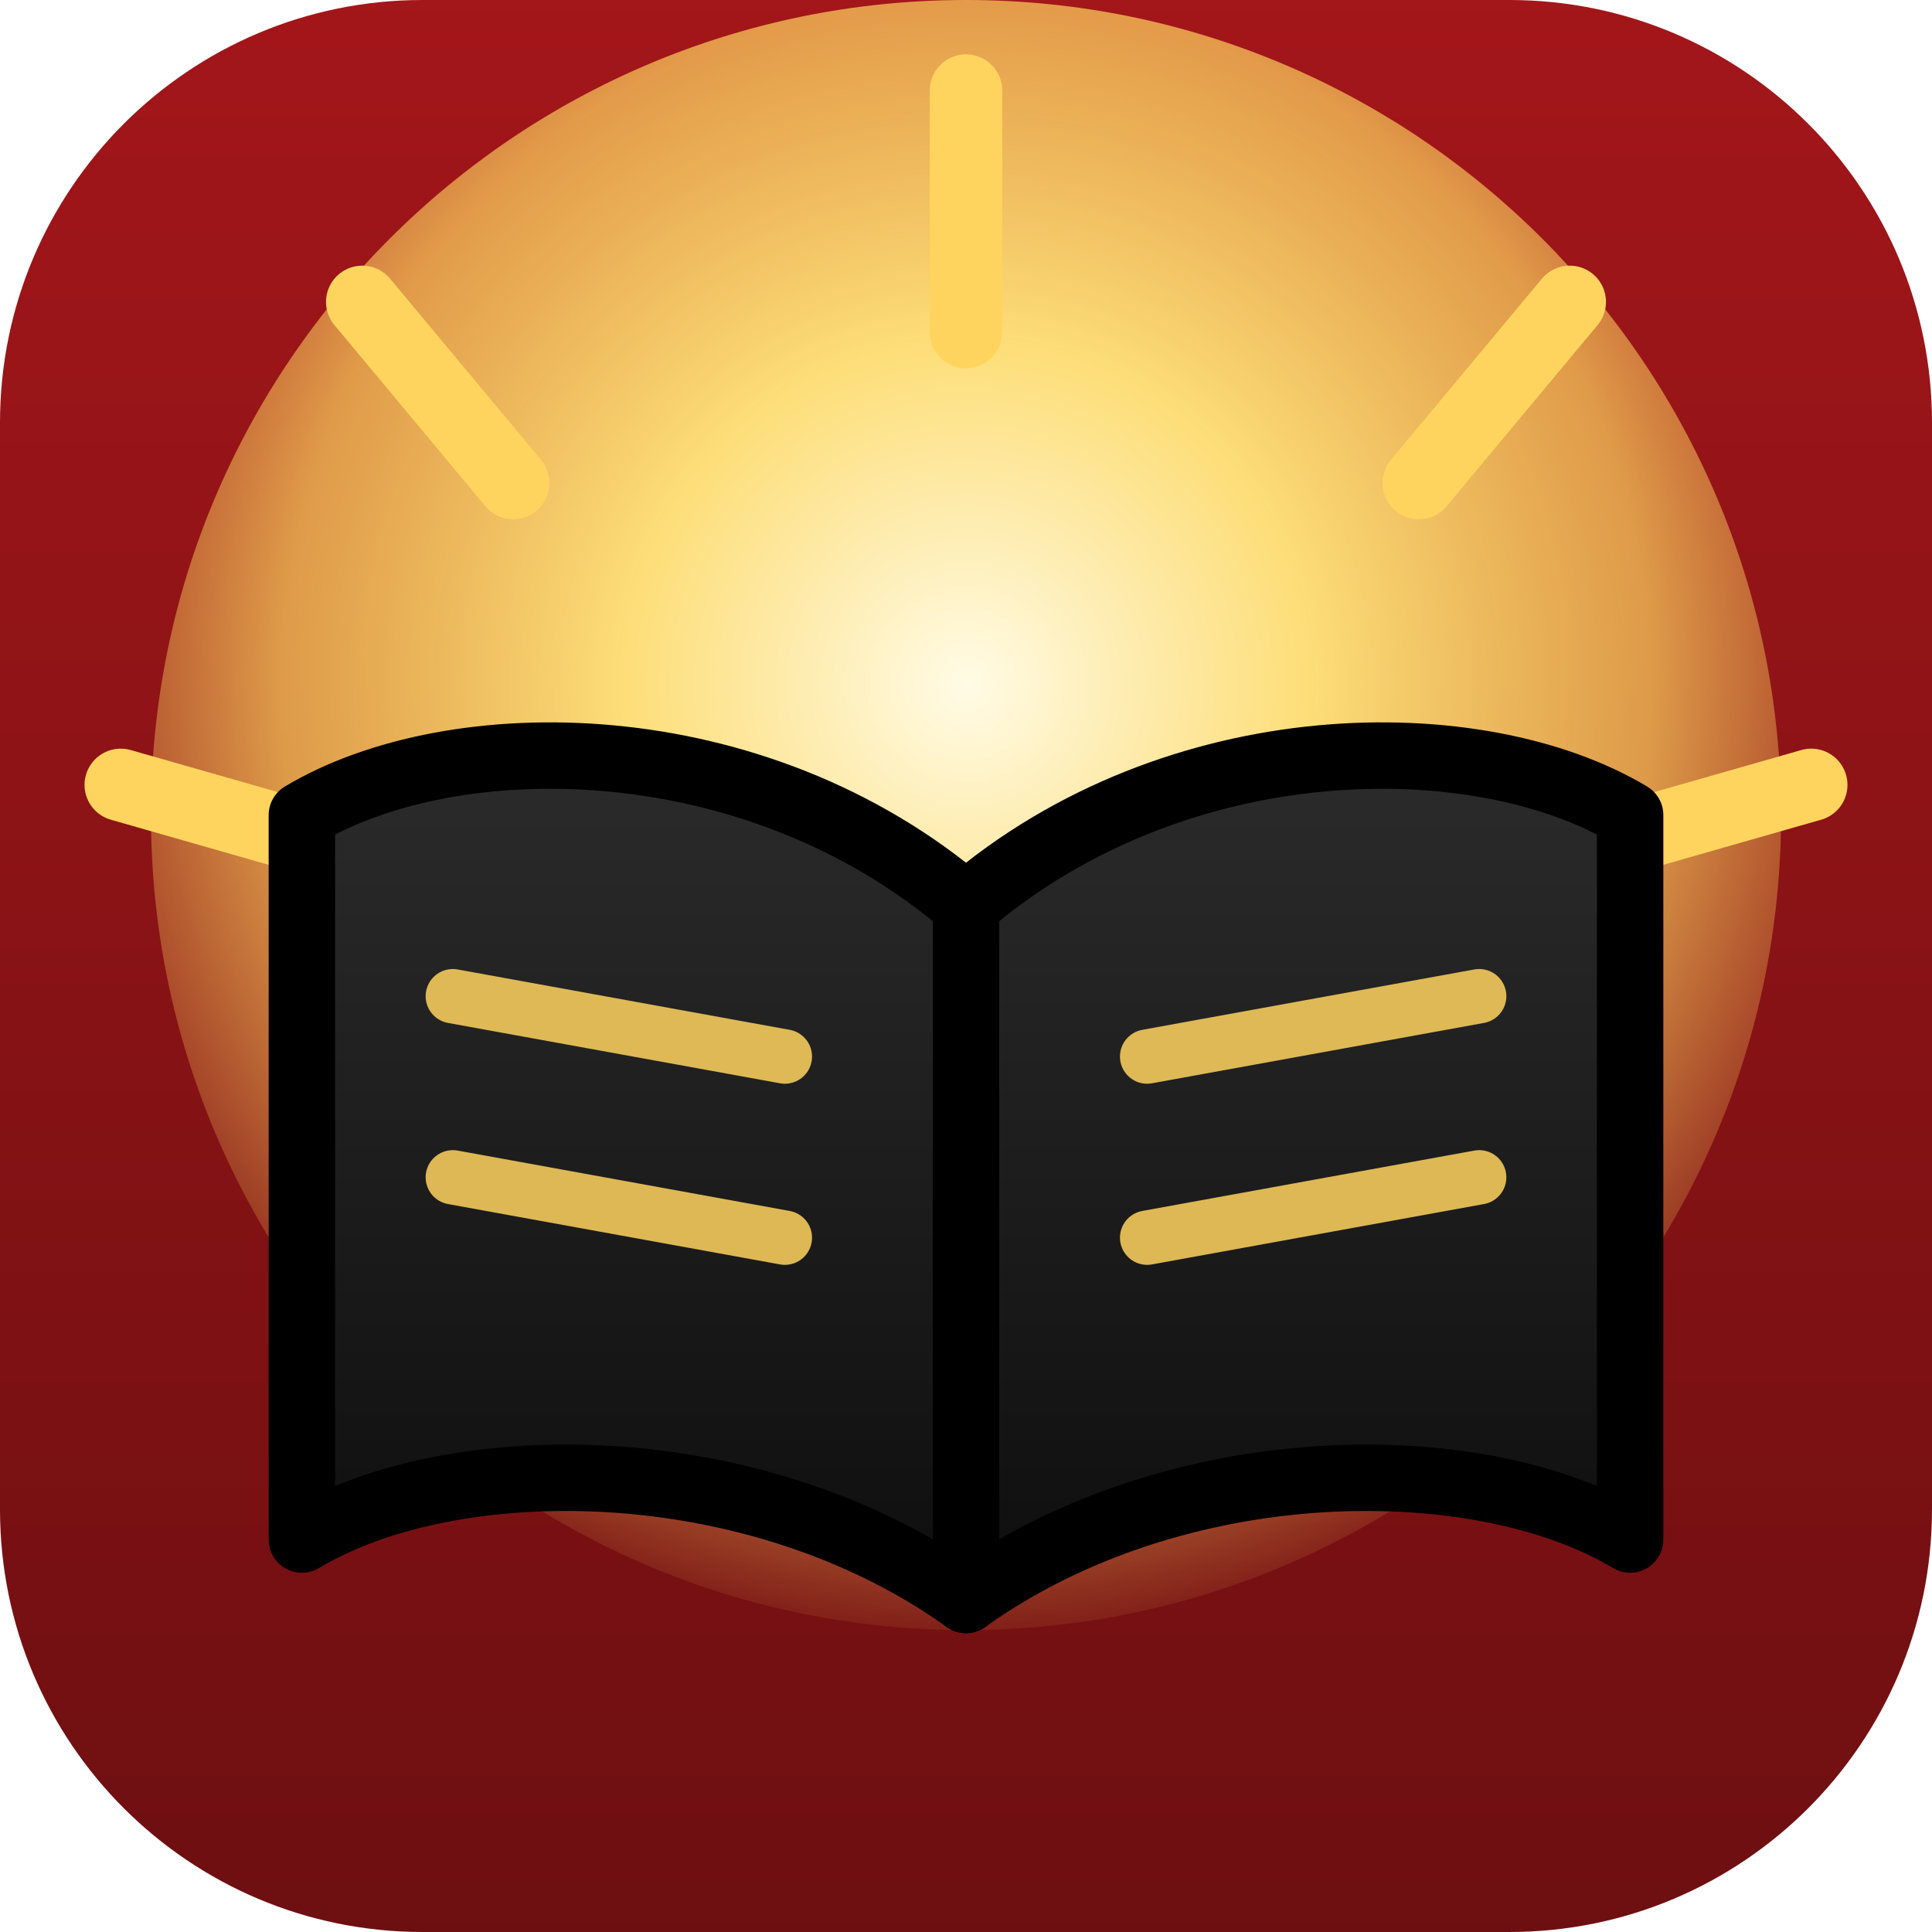
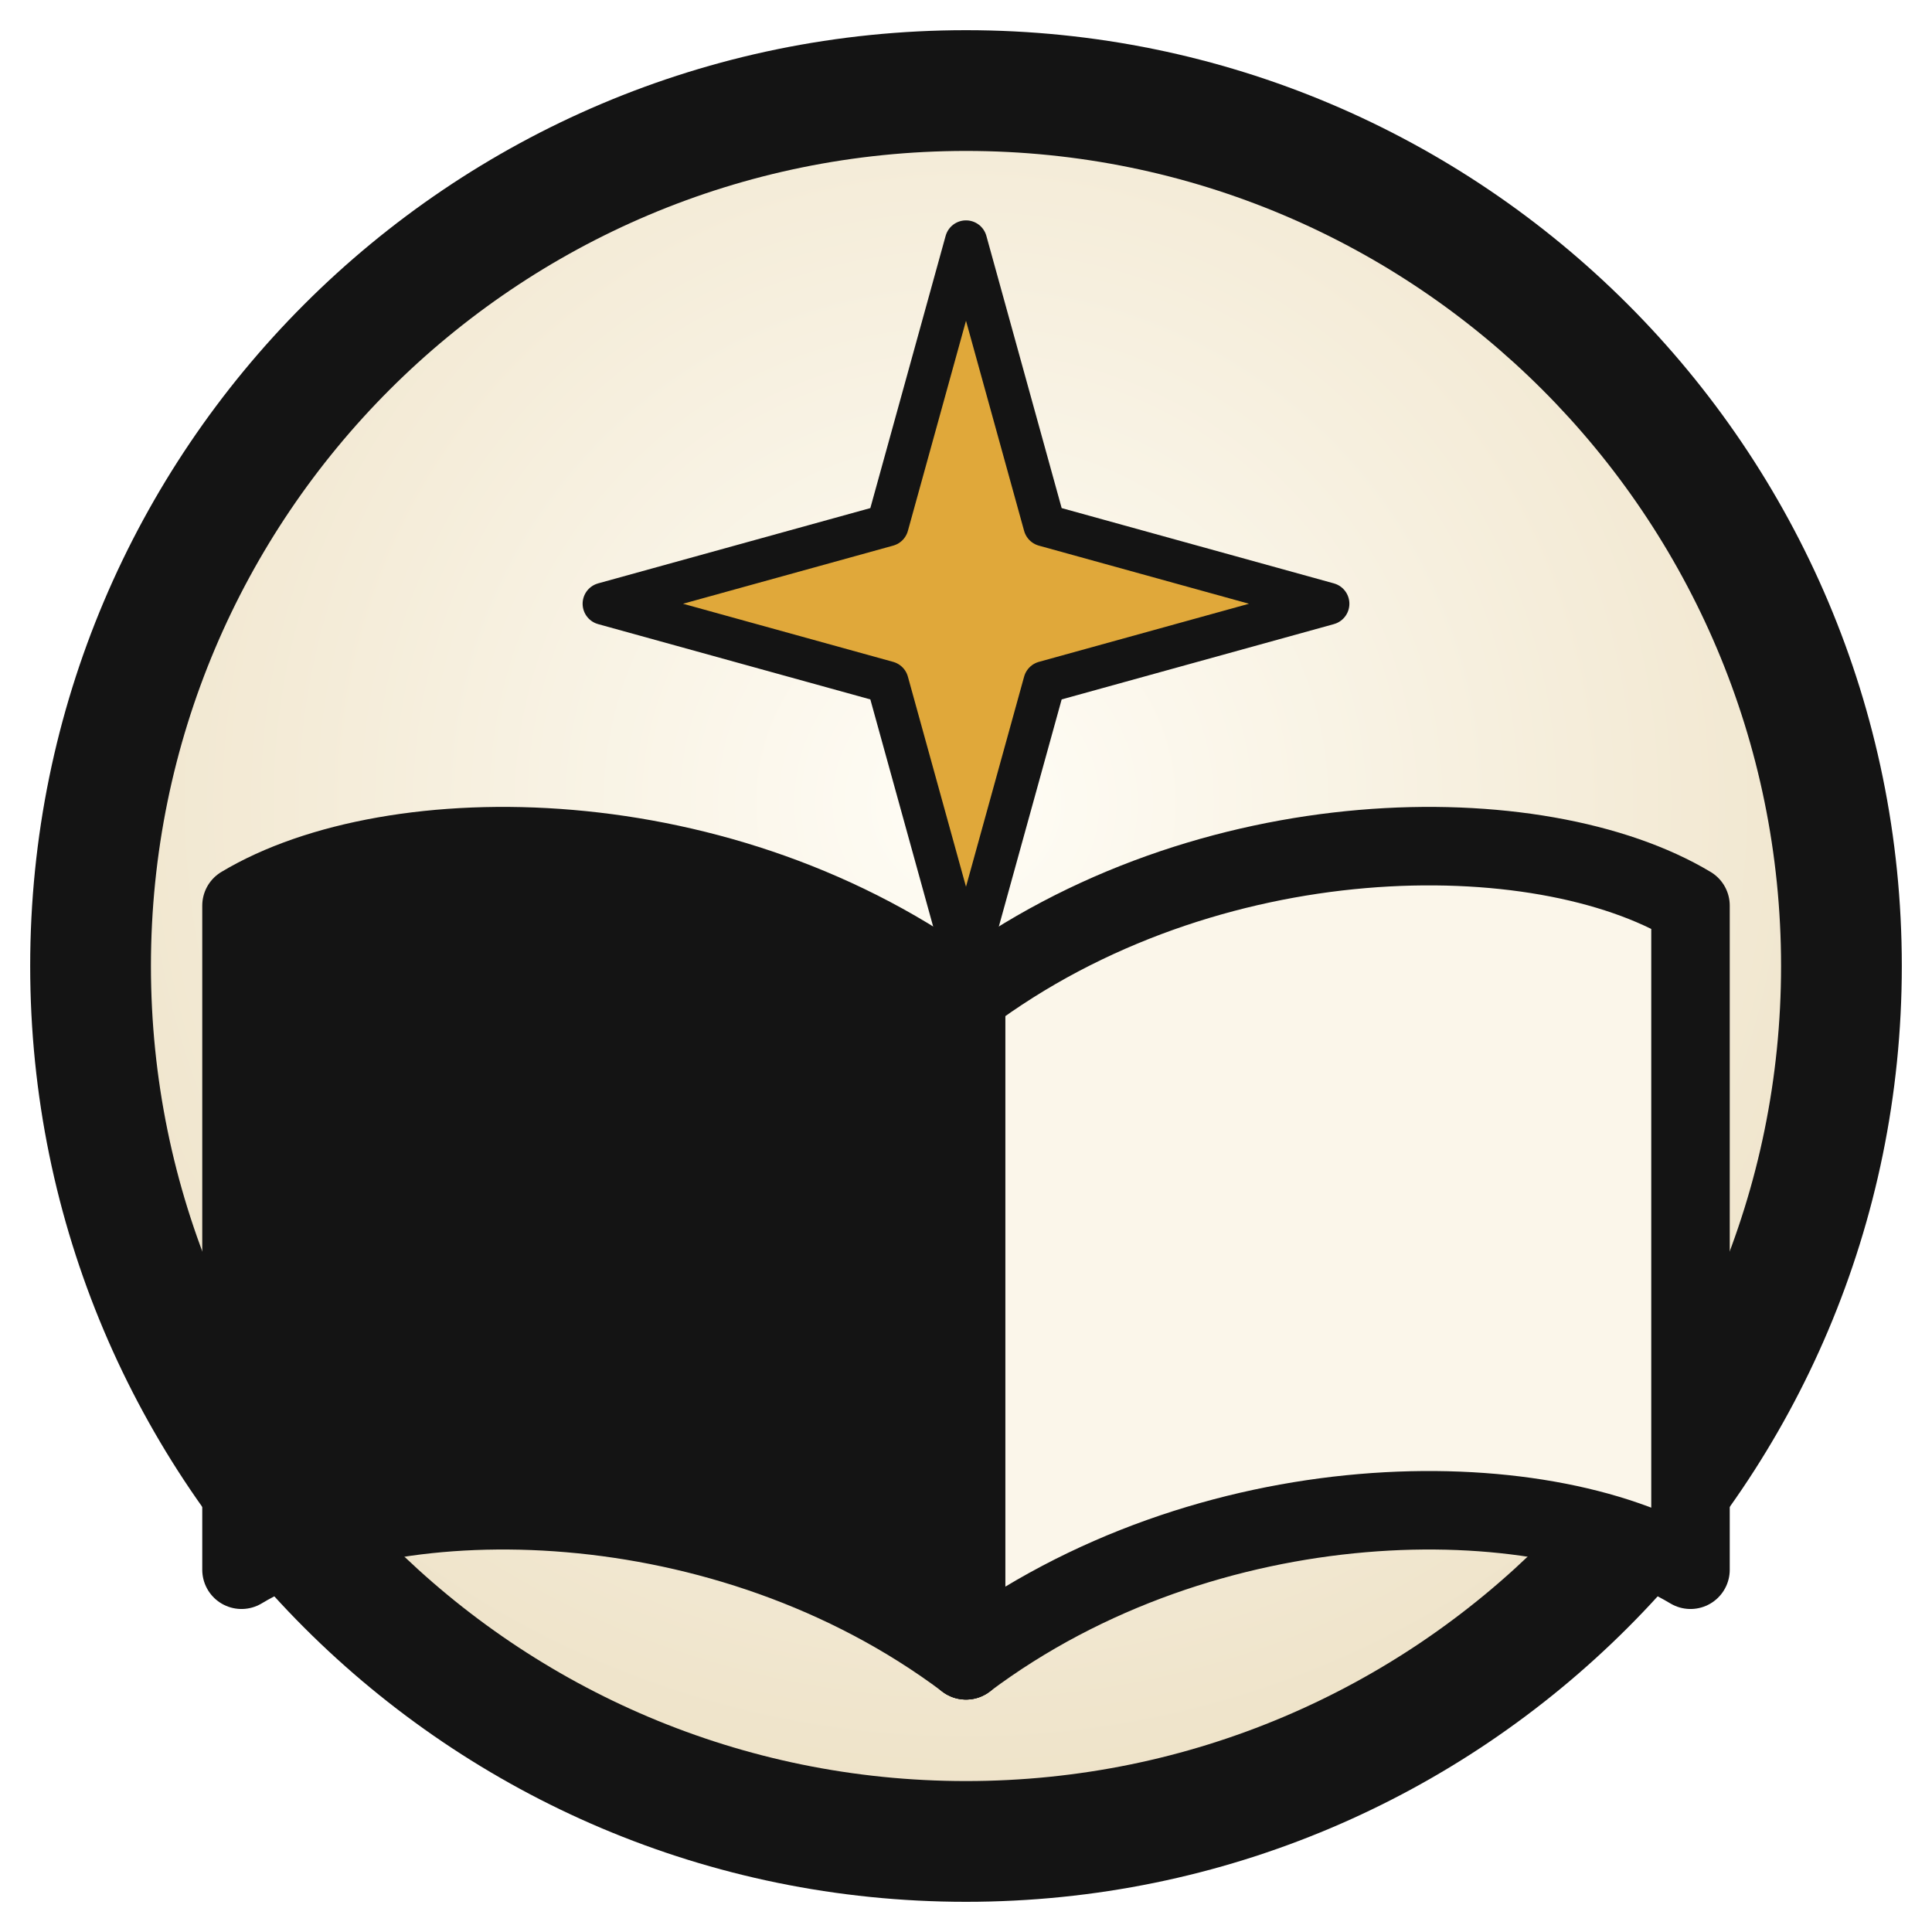
<svg xmlns="http://www.w3.org/2000/svg" width="64" height="64" viewBox="0 0 64 64" role="img" aria-label="Respondeo">
  <defs>
-     <linearGradient id="tile" x1="0" y1="0" x2="0" y2="1">
-       <stop offset="0%" stop-color="#a3161a" />
-       <stop offset="100%" stop-color="#6d0f11" />
-     </linearGradient>
-     <radialGradient id="glow" cx="50%" cy="42%" r="60%">
-       <stop offset="0%" stop-color="#fffbe6" stop-opacity="1" />
-       <stop offset="35%" stop-color="#ffe27a" stop-opacity="0.98" />
-       <stop offset="70%" stop-color="#ffd45e" stop-opacity="0.7" />
-       <stop offset="100%" stop-color="#ffd45e" stop-opacity="0" />
+     <radialGradient id="field" cx="50%" cy="40%" r="70%">
+       <stop offset="0%" stop-color="#fffdf6" />
+       <stop offset="100%" stop-color="#ecdfc2" />
    </radialGradient>
-     <linearGradient id="page" x1="0" y1="0" x2="0" y2="1">
-       <stop offset="0%" stop-color="#2b2b2b" />
-       <stop offset="100%" stop-color="#0e0e0e" />
-     </linearGradient>
  </defs>
-   <rect width="64" height="64" rx="14" fill="url(#tile)" />
-   <circle cx="32" cy="27" r="27" fill="url(#glow)" />
-   <g stroke="#ffd45e" stroke-width="2.4" stroke-linecap="round">
-     <line x1="32" y1="3" x2="32" y2="11" />
-     <line x1="12" y1="10" x2="17" y2="16" />
-     <line x1="52" y1="10" x2="47" y2="16" />
-     <line x1="4" y1="26" x2="11" y2="28" />
-     <line x1="60" y1="26" x2="53" y2="28" />
-   </g>
-   <g stroke="#000000" stroke-width="2.2" stroke-linejoin="round" stroke-linecap="round">
-     <path d="M32 30 C 25 24, 15 24, 10 27 L 10 51 C 15 48, 25 48, 32 53 Z" fill="url(#page)" />
-     <path d="M32 30 C 39 24, 49 24, 54 27 L 54 51 C 49 48, 39 48, 32 53 Z" fill="url(#page)" />
-     <line x1="32" y1="30" x2="32" y2="53" />
-   </g>
-   <g stroke="#ffd45e" stroke-width="1.8" stroke-linecap="round" opacity="0.85">
-     <line x1="15" y1="33" x2="26" y2="35" />
-     <line x1="15" y1="39" x2="26" y2="41" />
-     <line x1="38" y1="35" x2="49" y2="33" />
-     <line x1="38" y1="41" x2="49" y2="39" />
+   <circle cx="32" cy="32" r="31" fill="#141414" />
+   <circle cx="32" cy="32" r="27" fill="url(#field)" />
+   <path d="M32 8 L34.6 17.4 L44 20 L34.6 22.6 L32 32 L29.4 22.6 L20 20 L29.4 17.4 Z" fill="#e0a83a" stroke="#141414" stroke-width="1.4" stroke-linejoin="round" />
+   <g stroke="#141414" stroke-width="2.6" stroke-linejoin="round" stroke-linecap="round">
+     <path d="M32 33 C 24 27, 13 27, 8 30 L 8 52 C 13 49, 24 49, 32 55 Z" fill="#141414" />
+     <path d="M32 33 C 40 27, 51 27, 56 30 L 56 52 C 51 49, 40 49, 32 55 Z" fill="#fbf6ea" />
+     <line x1="32" y1="33" x2="32" y2="55" />
  </g>
</svg>
